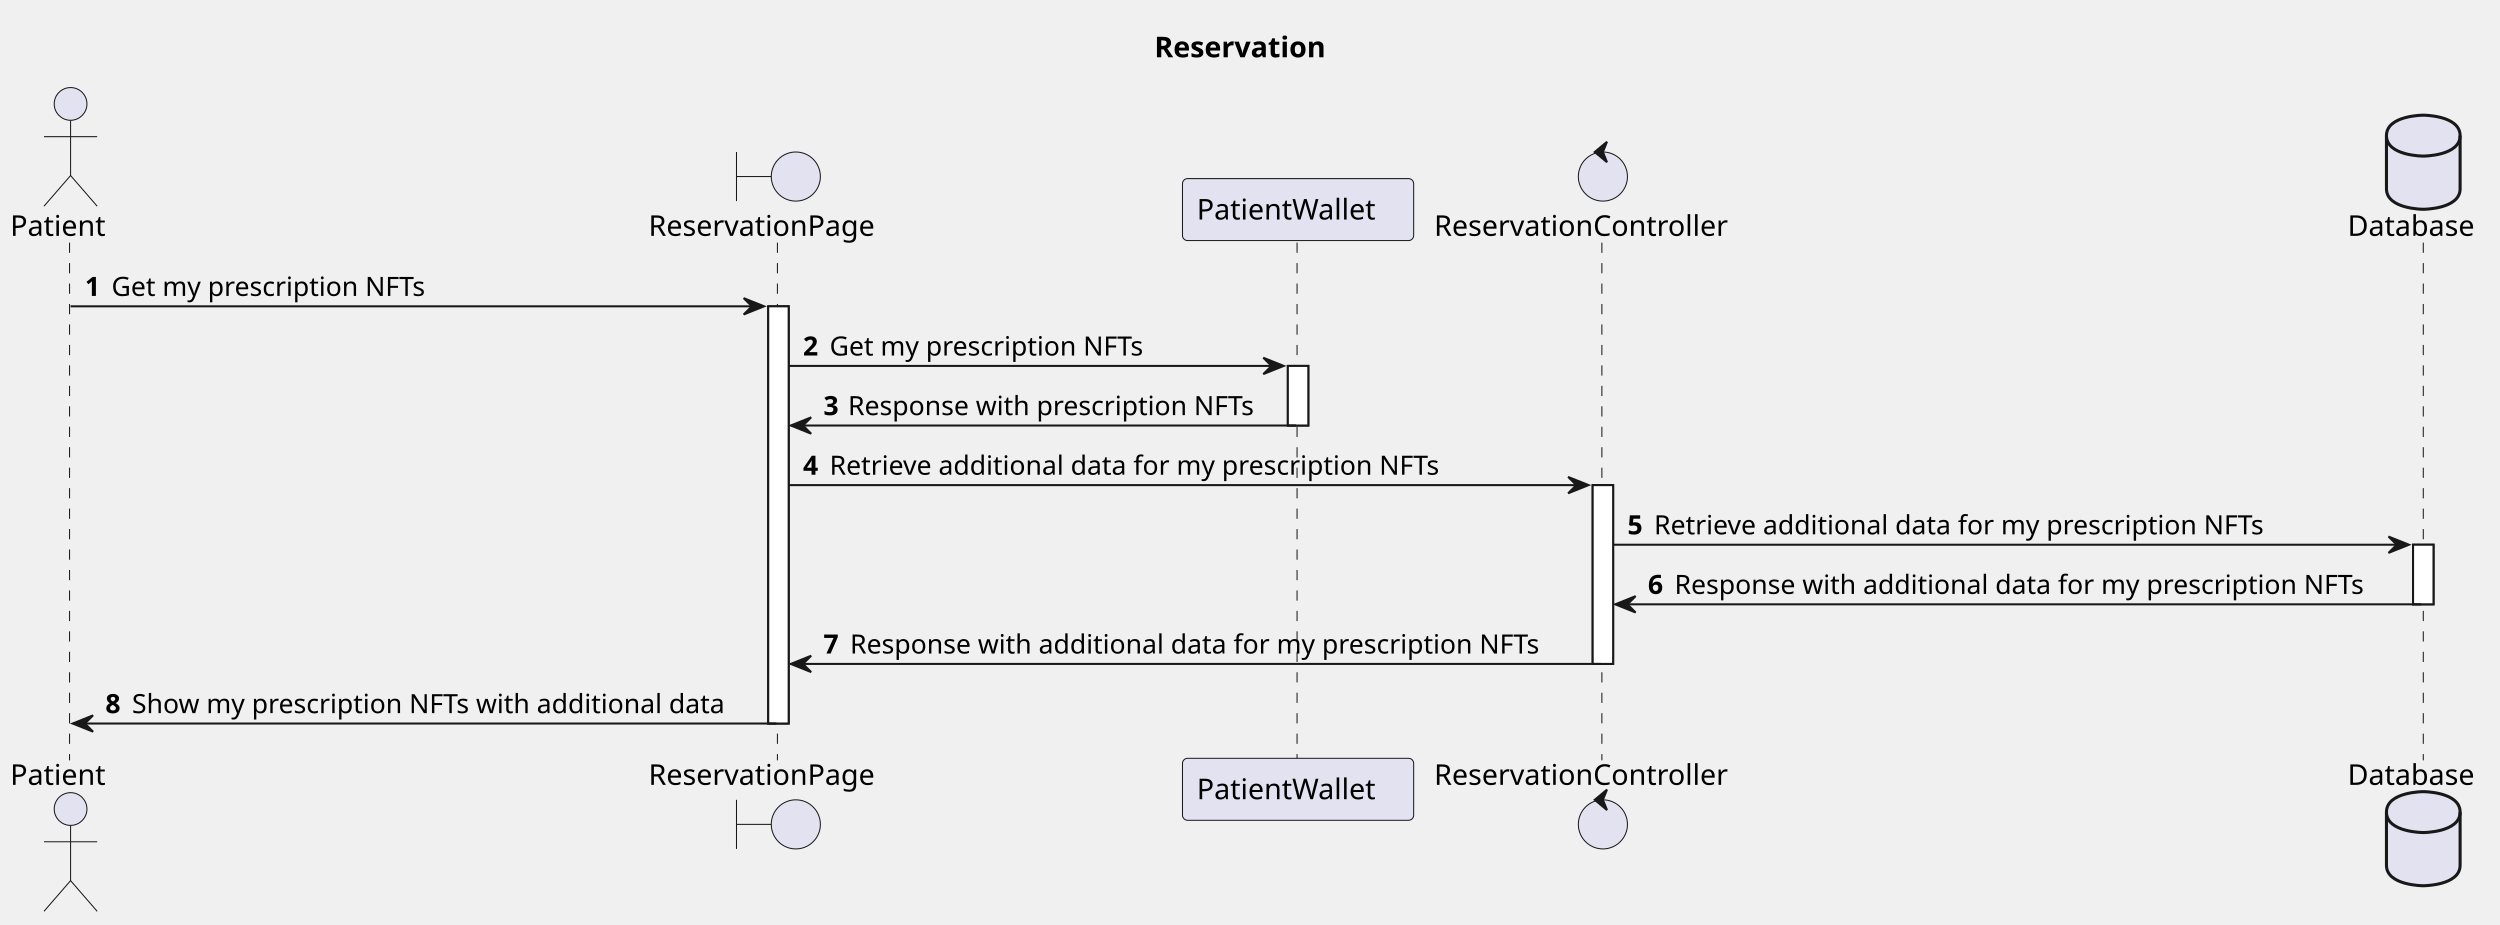
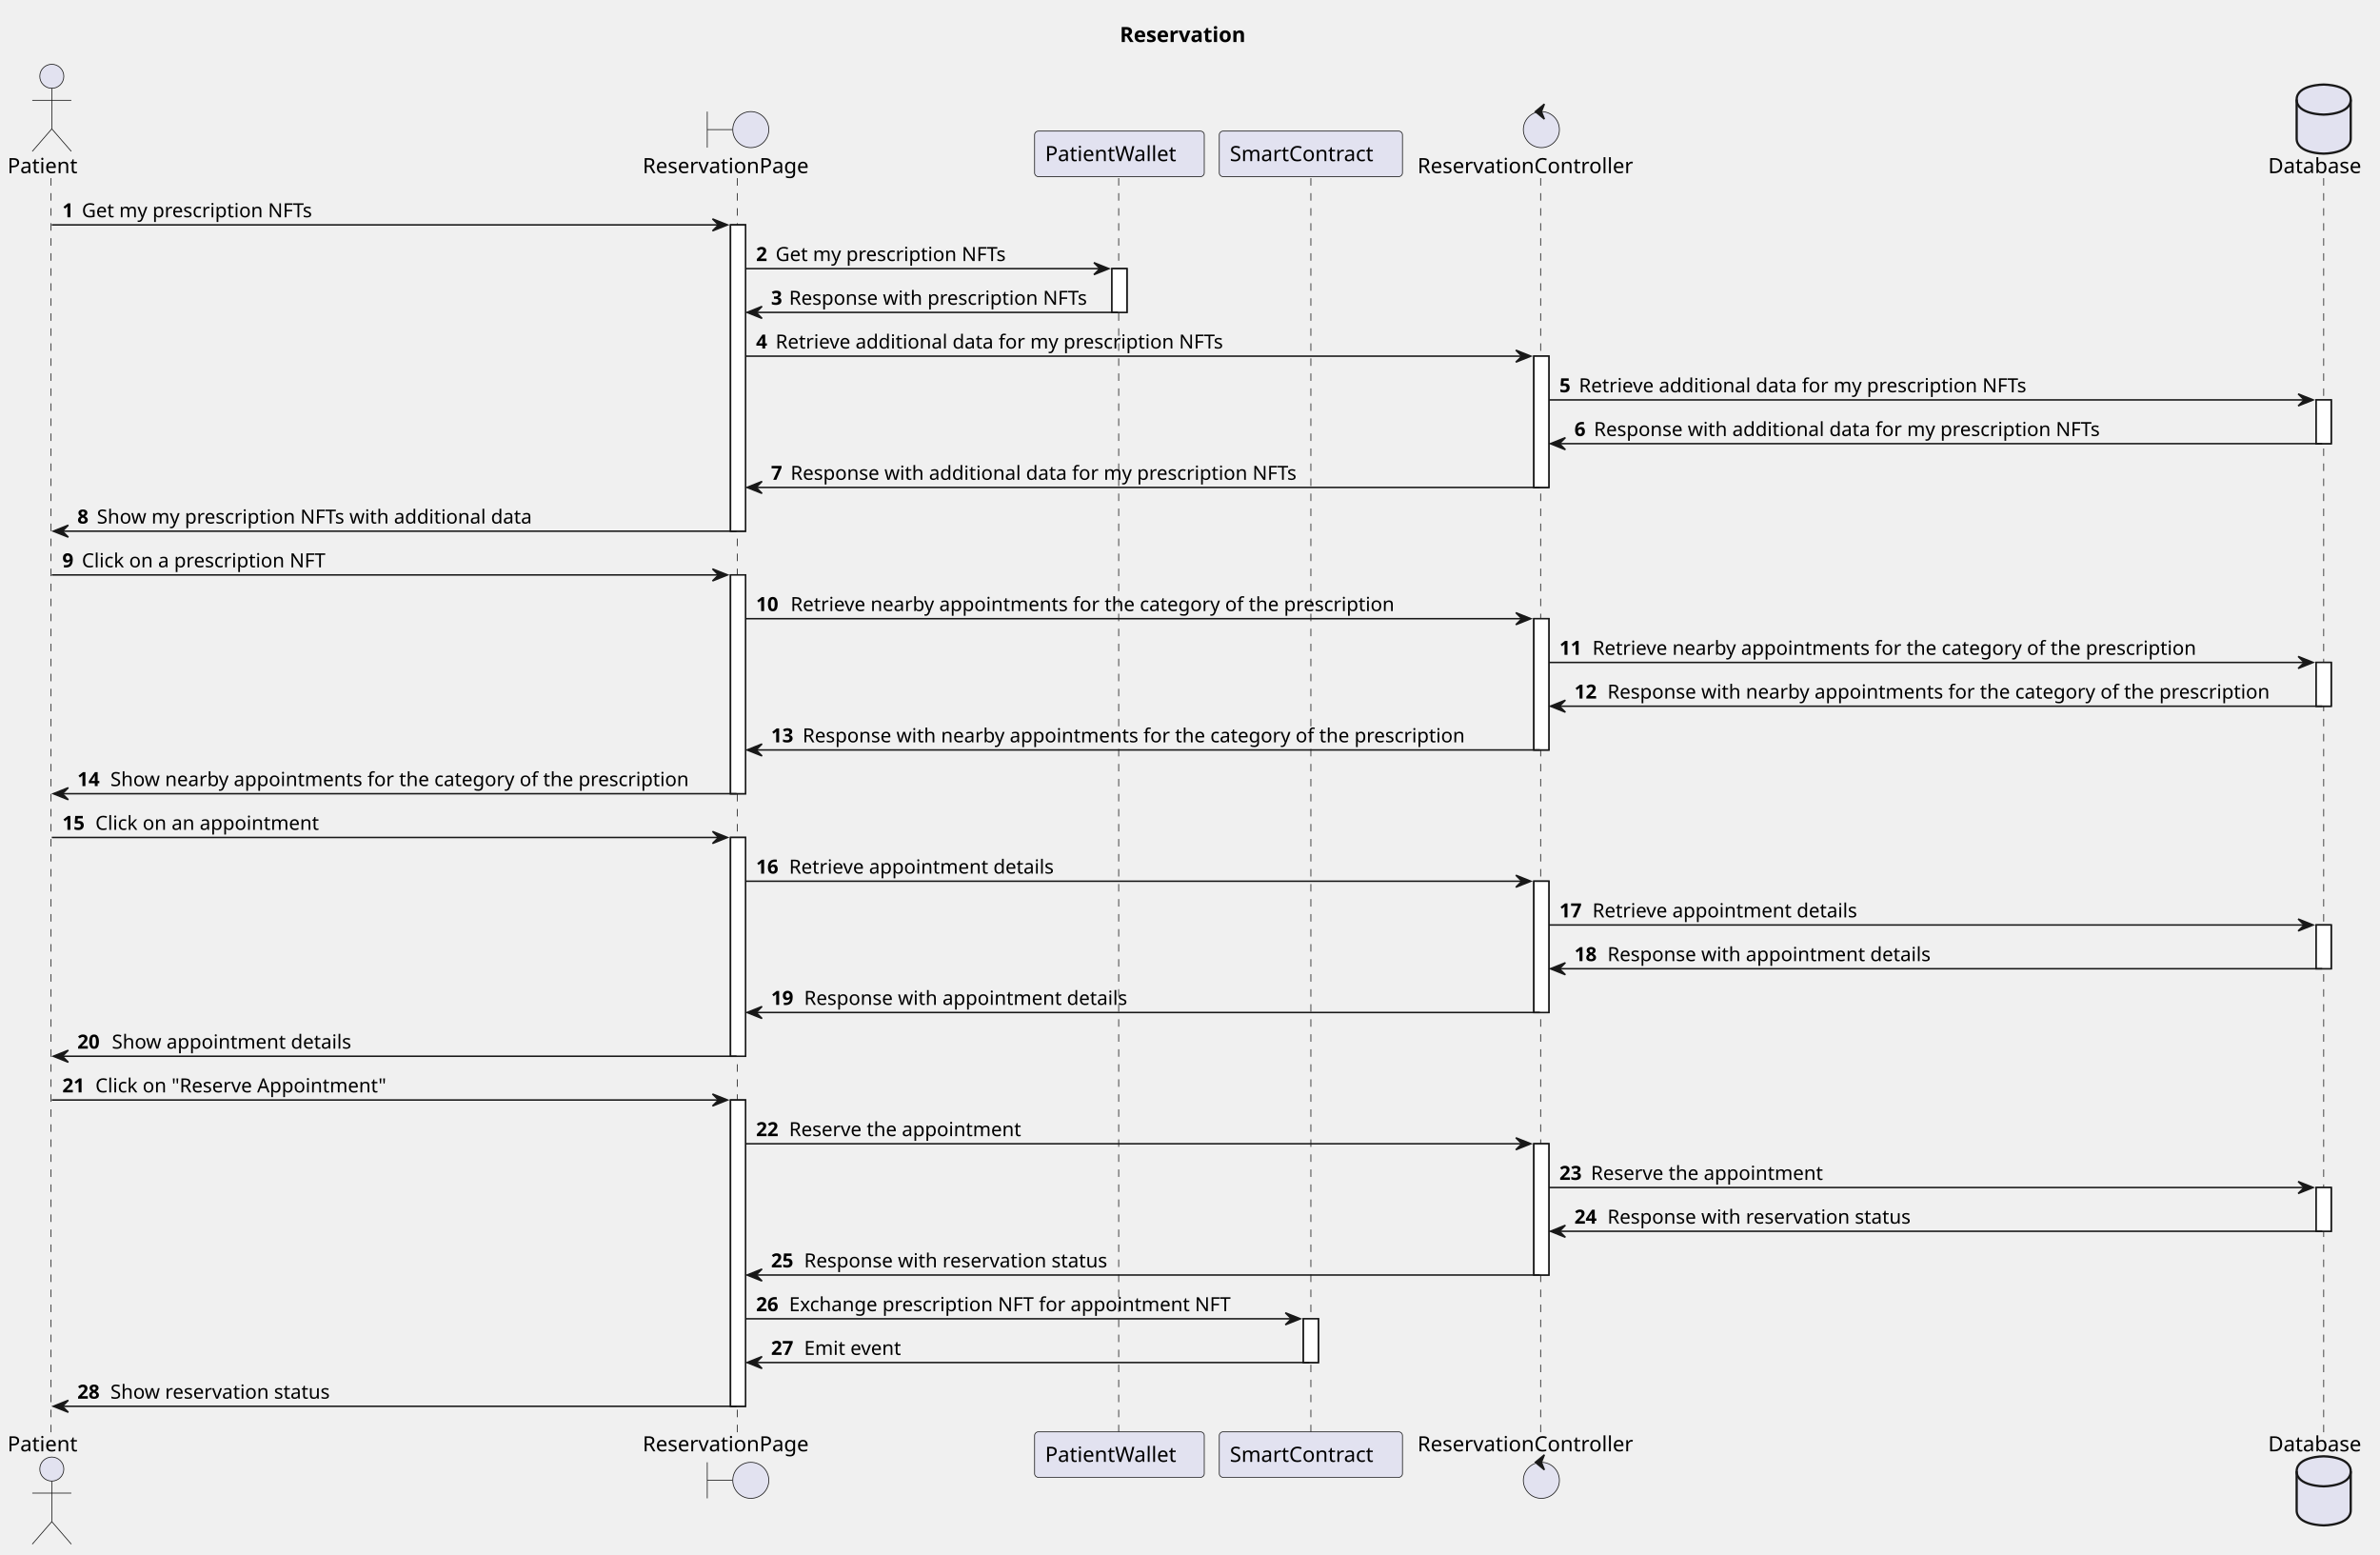
- <svg xmlns="http://www.w3.org/2000/svg" contentStyleType="text/css" height="452px" preserveAspectRatio="none" style="width:1222px;height:452px;background:#FFFFFF;" version="1.1" viewBox="0 0 1222 452" width="1222px" zoomAndPan="magnify">
+ <svg xmlns="http://www.w3.org/2000/svg" contentStyleType="text/css" height="1035px" preserveAspectRatio="none" style="width:1585px;height:1035px;background:#FFFFFF;" version="1.1" viewBox="0 0 1585 1035" width="1585px" zoomAndPan="magnify">
  <defs />
  <g>
-     <text fill="#000000" font-family="sans-serif" font-size="14" font-weight="bold" lengthAdjust="spacing" textLength="97" x="564.25" y="27.995">Reservation</text>
-     <rect fill="#FFFFFF" height="203.93" style="stroke:#181818;stroke-width:1.0;" width="10" x="375.5" y="149.727" />
-     <rect fill="#FFFFFF" height="29.133" style="stroke:#181818;stroke-width:1.0;" width="10" x="629.5" y="178.859" />
-     <rect fill="#FFFFFF" height="87.398" style="stroke:#181818;stroke-width:1.0;" width="10" x="778.5" y="237.125" />
-     <rect fill="#FFFFFF" height="29.133" style="stroke:#181818;stroke-width:1.0;" width="10" x="1179.5" y="266.258" />
-     <line style="stroke:#181818;stroke-width:0.5;stroke-dasharray:5.0,5.0;" x1="34" x2="34" y1="118.594" y2="371.656" />
-     <line style="stroke:#181818;stroke-width:0.5;stroke-dasharray:5.0,5.0;" x1="380" x2="380" y1="118.594" y2="371.656" />
-     <line style="stroke:#181818;stroke-width:0.5;stroke-dasharray:5.0,5.0;" x1="634" x2="634" y1="118.594" y2="371.656" />
-     <line style="stroke:#181818;stroke-width:0.5;stroke-dasharray:5.0,5.0;" x1="783" x2="783" y1="118.594" y2="371.656" />
-     <line style="stroke:#181818;stroke-width:0.5;stroke-dasharray:5.0,5.0;" x1="1184.5" x2="1184.5" y1="118.594" y2="371.656" />
+     <text fill="#000000" font-family="sans-serif" font-size="14" font-weight="bold" lengthAdjust="spacing" textLength="97" x="745.75" y="27.995">Reservation</text>
+     <rect fill="#FFFFFF" height="203.93" style="stroke:#181818;stroke-width:1.0;" width="10" x="486.5" y="149.727" />
+     <rect fill="#FFFFFF" height="145.664" style="stroke:#181818;stroke-width:1.0;" width="10" x="486.5" y="382.789" />
+     <rect fill="#FFFFFF" height="145.664" style="stroke:#181818;stroke-width:1.0;" width="10" x="486.5" y="557.586" />
+     <rect fill="#FFFFFF" height="203.93" style="stroke:#181818;stroke-width:1.0;" width="10" x="486.5" y="732.383" />
+     <rect fill="#FFFFFF" height="29.133" style="stroke:#181818;stroke-width:1.0;" width="10" x="740.5" y="178.859" />
+     <rect fill="#FFFFFF" height="29.133" style="stroke:#181818;stroke-width:1.0;" width="10" x="868" y="878.047" />
+     <rect fill="#FFFFFF" height="87.398" style="stroke:#181818;stroke-width:1.0;" width="10" x="1021.5" y="237.125" />
+     <rect fill="#FFFFFF" height="87.398" style="stroke:#181818;stroke-width:1.0;" width="10" x="1021.5" y="411.922" />
+     <rect fill="#FFFFFF" height="87.398" style="stroke:#181818;stroke-width:1.0;" width="10" x="1021.5" y="586.719" />
+     <rect fill="#FFFFFF" height="87.398" style="stroke:#181818;stroke-width:1.0;" width="10" x="1021.5" y="761.516" />
+     <rect fill="#FFFFFF" height="29.133" style="stroke:#181818;stroke-width:1.0;" width="10" x="1542.5" y="266.258" />
+     <rect fill="#FFFFFF" height="29.133" style="stroke:#181818;stroke-width:1.0;" width="10" x="1542.5" y="441.055" />
+     <rect fill="#FFFFFF" height="29.133" style="stroke:#181818;stroke-width:1.0;" width="10" x="1542.5" y="615.852" />
+     <rect fill="#FFFFFF" height="29.133" style="stroke:#181818;stroke-width:1.0;" width="10" x="1542.5" y="790.648" />
+     <line style="stroke:#181818;stroke-width:0.5;stroke-dasharray:5.0,5.0;" x1="34" x2="34" y1="118.594" y2="954.312" />
+     <line style="stroke:#181818;stroke-width:0.5;stroke-dasharray:5.0,5.0;" x1="491" x2="491" y1="118.594" y2="954.312" />
+     <line style="stroke:#181818;stroke-width:0.5;stroke-dasharray:5.0,5.0;" x1="745" x2="745" y1="118.594" y2="954.312" />
+     <line style="stroke:#181818;stroke-width:0.5;stroke-dasharray:5.0,5.0;" x1="873" x2="873" y1="118.594" y2="954.312" />
+     <line style="stroke:#181818;stroke-width:0.5;stroke-dasharray:5.0,5.0;" x1="1026" x2="1026" y1="118.594" y2="954.312" />
+     <line style="stroke:#181818;stroke-width:0.5;stroke-dasharray:5.0,5.0;" x1="1547.5" x2="1547.5" y1="118.594" y2="954.312" />
    <text fill="#000000" font-family="sans-serif" font-size="14" lengthAdjust="spacing" textLength="53" x="5" y="115.292">Patient</text>
    <ellipse cx="34.5" cy="50.797" fill="#E2E2F0" rx="8" ry="8" style="stroke:#181818;stroke-width:0.5;" />
    <path d="M34.5,58.797 L34.5,85.797 M21.5,66.797 L47.5,66.797 M34.5,85.797 L21.5,100.797 M34.5,85.797 L47.5,100.797 " fill="none" style="stroke:#181818;stroke-width:0.5;" />
-     <text fill="#000000" font-family="sans-serif" font-size="14" lengthAdjust="spacing" textLength="53" x="5" y="383.651">Patient</text>
-     <ellipse cx="34.5" cy="395.453" fill="#E2E2F0" rx="8" ry="8" style="stroke:#181818;stroke-width:0.5;" />
-     <path d="M34.5,403.453 L34.5,430.453 M21.5,411.453 L47.5,411.453 M34.5,430.453 L21.5,445.453 M34.5,430.453 L47.5,445.453 " fill="none" style="stroke:#181818;stroke-width:0.5;" />
-     <text fill="#000000" font-family="sans-serif" font-size="14" lengthAdjust="spacing" textLength="121" x="317" y="115.292">ReservationPage</text>
-     <path d="M360,74.297 L360,98.297 M360,86.297 L377,86.297 " fill="none" style="stroke:#181818;stroke-width:0.5;" />
-     <ellipse cx="389" cy="86.297" fill="#E2E2F0" rx="12" ry="12" style="stroke:#181818;stroke-width:0.5;" />
-     <text fill="#000000" font-family="sans-serif" font-size="14" lengthAdjust="spacing" textLength="121" x="317" y="383.651">ReservationPage</text>
-     <path d="M360,390.953 L360,414.953 M360,402.953 L377,402.953 " fill="none" style="stroke:#181818;stroke-width:0.5;" />
-     <ellipse cx="389" cy="402.953" fill="#E2E2F0" rx="12" ry="12" style="stroke:#181818;stroke-width:0.5;" />
-     <rect fill="#E2E2F0" height="30.297" rx="2.5" ry="2.5" style="stroke:#181818;stroke-width:0.5;" width="113" x="578" y="87.297" />
-     <text fill="#000000" font-family="sans-serif" font-size="14" lengthAdjust="spacing" textLength="99" x="585" y="107.292">PatientWallet</text>
-     <rect fill="#E2E2F0" height="30.297" rx="2.5" ry="2.5" style="stroke:#181818;stroke-width:0.5;" width="113" x="578" y="370.656" />
-     <text fill="#000000" font-family="sans-serif" font-size="14" lengthAdjust="spacing" textLength="99" x="585" y="390.651">PatientWallet</text>
-     <text fill="#000000" font-family="sans-serif" font-size="14" lengthAdjust="spacing" textLength="159" x="701" y="115.292">ReservationController</text>
-     <ellipse cx="783.5" cy="86.297" fill="#E2E2F0" rx="12" ry="12" style="stroke:#181818;stroke-width:0.5;" />
-     <polygon fill="#181818" points="779.5,74.297,785.5,69.297,783.5,74.297,785.5,79.297,779.5,74.297" style="stroke:#181818;stroke-width:1.0;" />
-     <text fill="#000000" font-family="sans-serif" font-size="14" lengthAdjust="spacing" textLength="159" x="701" y="383.651">ReservationController</text>
-     <ellipse cx="783.5" cy="402.953" fill="#E2E2F0" rx="12" ry="12" style="stroke:#181818;stroke-width:0.5;" />
-     <polygon fill="#181818" points="779.5,390.953,785.5,385.953,783.5,390.953,785.5,395.953,779.5,390.953" style="stroke:#181818;stroke-width:1.0;" />
-     <text fill="#000000" font-family="sans-serif" font-size="14" lengthAdjust="spacing" textLength="68" x="1147.5" y="115.292">Database</text>
-     <path d="M1166.5,66.297 C1166.5,56.297 1184.5,56.297 1184.5,56.297 C1184.5,56.297 1202.5,56.297 1202.5,66.297 L1202.5,92.297 C1202.5,102.297 1184.5,102.297 1184.5,102.297 C1184.5,102.297 1166.5,102.297 1166.5,92.297 L1166.5,66.297 " fill="#E2E2F0" style="stroke:#181818;stroke-width:1.5;" />
-     <path d="M1166.5,66.297 C1166.5,76.297 1184.5,76.297 1184.5,76.297 C1184.5,76.297 1202.5,76.297 1202.5,66.297 " fill="none" style="stroke:#181818;stroke-width:1.5;" />
-     <text fill="#000000" font-family="sans-serif" font-size="14" lengthAdjust="spacing" textLength="68" x="1147.5" y="383.651">Database</text>
-     <path d="M1166.5,396.953 C1166.5,386.953 1184.5,386.953 1184.5,386.953 C1184.5,386.953 1202.5,386.953 1202.5,396.953 L1202.5,422.953 C1202.5,432.953 1184.5,432.953 1184.5,432.953 C1184.5,432.953 1166.5,432.953 1166.5,422.953 L1166.5,396.953 " fill="#E2E2F0" style="stroke:#181818;stroke-width:1.5;" />
-     <path d="M1166.5,396.953 C1166.5,406.953 1184.5,406.953 1184.5,406.953 C1184.5,406.953 1202.5,406.953 1202.5,396.953 " fill="none" style="stroke:#181818;stroke-width:1.5;" />
-     <rect fill="#FFFFFF" height="203.93" style="stroke:#181818;stroke-width:1.0;" width="10" x="375.5" y="149.727" />
-     <rect fill="#FFFFFF" height="29.133" style="stroke:#181818;stroke-width:1.0;" width="10" x="629.5" y="178.859" />
-     <rect fill="#FFFFFF" height="87.398" style="stroke:#181818;stroke-width:1.0;" width="10" x="778.5" y="237.125" />
-     <rect fill="#FFFFFF" height="29.133" style="stroke:#181818;stroke-width:1.0;" width="10" x="1179.5" y="266.258" />
-     <polygon fill="#181818" points="363.5,145.727,373.5,149.727,363.5,153.727,367.5,149.727" style="stroke:#181818;stroke-width:1.0;" />
-     <line style="stroke:#181818;stroke-width:1.0;" x1="34.5" x2="369.5" y1="149.727" y2="149.727" />
+     <text fill="#000000" font-family="sans-serif" font-size="14" lengthAdjust="spacing" textLength="53" x="5" y="966.308">Patient</text>
+     <ellipse cx="34.5" cy="978.109" fill="#E2E2F0" rx="8" ry="8" style="stroke:#181818;stroke-width:0.5;" />
+     <path d="M34.5,986.109 L34.5,1013.109 M21.5,994.109 L47.5,994.109 M34.5,1013.109 L21.5,1028.109 M34.5,1013.109 L47.5,1028.109 " fill="none" style="stroke:#181818;stroke-width:0.5;" />
+     <text fill="#000000" font-family="sans-serif" font-size="14" lengthAdjust="spacing" textLength="121" x="428" y="115.292">ReservationPage</text>
+     <path d="M471,74.297 L471,98.297 M471,86.297 L488,86.297 " fill="none" style="stroke:#181818;stroke-width:0.5;" />
+     <ellipse cx="500" cy="86.297" fill="#E2E2F0" rx="12" ry="12" style="stroke:#181818;stroke-width:0.5;" />
+     <text fill="#000000" font-family="sans-serif" font-size="14" lengthAdjust="spacing" textLength="121" x="428" y="966.308">ReservationPage</text>
+     <path d="M471,973.609 L471,997.609 M471,985.609 L488,985.609 " fill="none" style="stroke:#181818;stroke-width:0.5;" />
+     <ellipse cx="500" cy="985.609" fill="#E2E2F0" rx="12" ry="12" style="stroke:#181818;stroke-width:0.5;" />
+     <rect fill="#E2E2F0" height="30.297" rx="2.5" ry="2.5" style="stroke:#181818;stroke-width:0.5;" width="113" x="689" y="87.297" />
+     <text fill="#000000" font-family="sans-serif" font-size="14" lengthAdjust="spacing" textLength="99" x="696" y="107.292">PatientWallet</text>
+     <rect fill="#E2E2F0" height="30.297" rx="2.5" ry="2.5" style="stroke:#181818;stroke-width:0.5;" width="113" x="689" y="953.312" />
+     <text fill="#000000" font-family="sans-serif" font-size="14" lengthAdjust="spacing" textLength="99" x="696" y="973.308">PatientWallet</text>
+     <rect fill="#E2E2F0" height="30.297" rx="2.5" ry="2.5" style="stroke:#181818;stroke-width:0.5;" width="122" x="812" y="87.297" />
+     <text fill="#000000" font-family="sans-serif" font-size="14" lengthAdjust="spacing" textLength="108" x="819" y="107.292">SmartContract</text>
+     <rect fill="#E2E2F0" height="30.297" rx="2.5" ry="2.5" style="stroke:#181818;stroke-width:0.5;" width="122" x="812" y="953.312" />
+     <text fill="#000000" font-family="sans-serif" font-size="14" lengthAdjust="spacing" textLength="108" x="819" y="973.308">SmartContract</text>
+     <text fill="#000000" font-family="sans-serif" font-size="14" lengthAdjust="spacing" textLength="159" x="944" y="115.292">ReservationController</text>
+     <ellipse cx="1026.5" cy="86.297" fill="#E2E2F0" rx="12" ry="12" style="stroke:#181818;stroke-width:0.5;" />
+     <polygon fill="#181818" points="1022.5,74.297,1028.5,69.297,1026.5,74.297,1028.5,79.297,1022.5,74.297" style="stroke:#181818;stroke-width:1.0;" />
+     <text fill="#000000" font-family="sans-serif" font-size="14" lengthAdjust="spacing" textLength="159" x="944" y="966.308">ReservationController</text>
+     <ellipse cx="1026.5" cy="985.609" fill="#E2E2F0" rx="12" ry="12" style="stroke:#181818;stroke-width:0.5;" />
+     <polygon fill="#181818" points="1022.5,973.609,1028.5,968.609,1026.5,973.609,1028.5,978.609,1022.5,973.609" style="stroke:#181818;stroke-width:1.0;" />
+     <text fill="#000000" font-family="sans-serif" font-size="14" lengthAdjust="spacing" textLength="68" x="1510.5" y="115.292">Database</text>
+     <path d="M1529.5,66.297 C1529.5,56.297 1547.5,56.297 1547.5,56.297 C1547.5,56.297 1565.5,56.297 1565.5,66.297 L1565.5,92.297 C1565.5,102.297 1547.5,102.297 1547.5,102.297 C1547.5,102.297 1529.5,102.297 1529.5,92.297 L1529.5,66.297 " fill="#E2E2F0" style="stroke:#181818;stroke-width:1.5;" />
+     <path d="M1529.5,66.297 C1529.5,76.297 1547.5,76.297 1547.5,76.297 C1547.5,76.297 1565.5,76.297 1565.5,66.297 " fill="none" style="stroke:#181818;stroke-width:1.5;" />
+     <text fill="#000000" font-family="sans-serif" font-size="14" lengthAdjust="spacing" textLength="68" x="1510.5" y="966.308">Database</text>
+     <path d="M1529.5,979.609 C1529.5,969.609 1547.5,969.609 1547.5,969.609 C1547.5,969.609 1565.5,969.609 1565.5,979.609 L1565.5,1005.609 C1565.5,1015.609 1547.5,1015.609 1547.5,1015.609 C1547.5,1015.609 1529.5,1015.609 1529.5,1005.609 L1529.5,979.609 " fill="#E2E2F0" style="stroke:#181818;stroke-width:1.5;" />
+     <path d="M1529.5,979.609 C1529.5,989.609 1547.5,989.609 1547.5,989.609 C1547.5,989.609 1565.5,989.609 1565.5,979.609 " fill="none" style="stroke:#181818;stroke-width:1.5;" />
+     <rect fill="#FFFFFF" height="203.93" style="stroke:#181818;stroke-width:1.0;" width="10" x="486.5" y="149.727" />
+     <rect fill="#FFFFFF" height="145.664" style="stroke:#181818;stroke-width:1.0;" width="10" x="486.5" y="382.789" />
+     <rect fill="#FFFFFF" height="145.664" style="stroke:#181818;stroke-width:1.0;" width="10" x="486.5" y="557.586" />
+     <rect fill="#FFFFFF" height="203.93" style="stroke:#181818;stroke-width:1.0;" width="10" x="486.5" y="732.383" />
+     <rect fill="#FFFFFF" height="29.133" style="stroke:#181818;stroke-width:1.0;" width="10" x="740.5" y="178.859" />
+     <rect fill="#FFFFFF" height="29.133" style="stroke:#181818;stroke-width:1.0;" width="10" x="868" y="878.047" />
+     <rect fill="#FFFFFF" height="87.398" style="stroke:#181818;stroke-width:1.0;" width="10" x="1021.5" y="237.125" />
+     <rect fill="#FFFFFF" height="87.398" style="stroke:#181818;stroke-width:1.0;" width="10" x="1021.5" y="411.922" />
+     <rect fill="#FFFFFF" height="87.398" style="stroke:#181818;stroke-width:1.0;" width="10" x="1021.5" y="586.719" />
+     <rect fill="#FFFFFF" height="87.398" style="stroke:#181818;stroke-width:1.0;" width="10" x="1021.5" y="761.516" />
+     <rect fill="#FFFFFF" height="29.133" style="stroke:#181818;stroke-width:1.0;" width="10" x="1542.5" y="266.258" />
+     <rect fill="#FFFFFF" height="29.133" style="stroke:#181818;stroke-width:1.0;" width="10" x="1542.5" y="441.055" />
+     <rect fill="#FFFFFF" height="29.133" style="stroke:#181818;stroke-width:1.0;" width="10" x="1542.5" y="615.852" />
+     <rect fill="#FFFFFF" height="29.133" style="stroke:#181818;stroke-width:1.0;" width="10" x="1542.5" y="790.648" />
+     <polygon fill="#181818" points="474.5,145.727,484.5,149.727,474.5,153.727,478.5,149.727" style="stroke:#181818;stroke-width:1.0;" />
+     <line style="stroke:#181818;stroke-width:1.0;" x1="34.5" x2="480.5" y1="149.727" y2="149.727" />
    <text fill="#000000" font-family="sans-serif" font-size="13" font-weight="bold" lengthAdjust="spacing" textLength="9" x="41.5" y="144.661">1</text>
    <text fill="#000000" font-family="sans-serif" font-size="13" lengthAdjust="spacing" textLength="162" x="54.5" y="144.661">Get my prescription NFTs</text>
-     <polygon fill="#181818" points="617.5,174.859,627.5,178.859,617.5,182.859,621.5,178.859" style="stroke:#181818;stroke-width:1.0;" />
-     <line style="stroke:#181818;stroke-width:1.0;" x1="385.5" x2="623.5" y1="178.859" y2="178.859" />
-     <text fill="#000000" font-family="sans-serif" font-size="13" font-weight="bold" lengthAdjust="spacing" textLength="9" x="392.5" y="173.793">2</text>
-     <text fill="#000000" font-family="sans-serif" font-size="13" lengthAdjust="spacing" textLength="162" x="405.5" y="173.793">Get my prescription NFTs</text>
-     <polygon fill="#181818" points="396.5,203.992,386.5,207.992,396.5,211.992,392.5,207.992" style="stroke:#181818;stroke-width:1.0;" />
-     <line style="stroke:#181818;stroke-width:1.0;" x1="390.5" x2="633.5" y1="207.992" y2="207.992" />
-     <text fill="#000000" font-family="sans-serif" font-size="13" font-weight="bold" lengthAdjust="spacing" textLength="8" x="402.5" y="202.926">3</text>
-     <text fill="#000000" font-family="sans-serif" font-size="13" lengthAdjust="spacing" textLength="208" x="414.5" y="202.926">Response with prescription NFTs</text>
-     <polygon fill="#181818" points="766.5,233.125,776.5,237.125,766.5,241.125,770.5,237.125" style="stroke:#181818;stroke-width:1.0;" />
-     <line style="stroke:#181818;stroke-width:1.0;" x1="385.5" x2="772.5" y1="237.125" y2="237.125" />
-     <text fill="#000000" font-family="sans-serif" font-size="13" font-weight="bold" lengthAdjust="spacing" textLength="9" x="392.5" y="232.059">4</text>
-     <text fill="#000000" font-family="sans-serif" font-size="13" lengthAdjust="spacing" textLength="314" x="405.5" y="232.059">Retrieve additional data for my prescription NFTs</text>
-     <polygon fill="#181818" points="1167.5,262.258,1177.5,266.258,1167.5,270.258,1171.5,266.258" style="stroke:#181818;stroke-width:1.0;" />
-     <line style="stroke:#181818;stroke-width:1.0;" x1="788.5" x2="1173.5" y1="266.258" y2="266.258" />
-     <text fill="#000000" font-family="sans-serif" font-size="13" font-weight="bold" lengthAdjust="spacing" textLength="9" x="795.5" y="261.192">5</text>
-     <text fill="#000000" font-family="sans-serif" font-size="13" lengthAdjust="spacing" textLength="314" x="808.5" y="261.192">Retrieve additional data for my prescription NFTs</text>
-     <polygon fill="#181818" points="799.5,291.391,789.5,295.391,799.5,299.391,795.5,295.391" style="stroke:#181818;stroke-width:1.0;" />
-     <line style="stroke:#181818;stroke-width:1.0;" x1="793.5" x2="1183.5" y1="295.391" y2="295.391" />
-     <text fill="#000000" font-family="sans-serif" font-size="13" font-weight="bold" lengthAdjust="spacing" textLength="9" x="805.5" y="290.325">6</text>
-     <text fill="#000000" font-family="sans-serif" font-size="13" lengthAdjust="spacing" textLength="354" x="818.5" y="290.325">Response with additional data for my prescription NFTs</text>
-     <polygon fill="#181818" points="396.5,320.523,386.5,324.523,396.5,328.523,392.5,324.523" style="stroke:#181818;stroke-width:1.0;" />
-     <line style="stroke:#181818;stroke-width:1.0;" x1="390.5" x2="782.5" y1="324.523" y2="324.523" />
-     <text fill="#000000" font-family="sans-serif" font-size="13" font-weight="bold" lengthAdjust="spacing" textLength="9" x="402.5" y="319.457">7</text>
-     <text fill="#000000" font-family="sans-serif" font-size="13" lengthAdjust="spacing" textLength="354" x="415.5" y="319.457">Response with additional data for my prescription NFTs</text>
+     <polygon fill="#181818" points="728.5,174.859,738.5,178.859,728.5,182.859,732.5,178.859" style="stroke:#181818;stroke-width:1.0;" />
+     <line style="stroke:#181818;stroke-width:1.0;" x1="496.5" x2="734.5" y1="178.859" y2="178.859" />
+     <text fill="#000000" font-family="sans-serif" font-size="13" font-weight="bold" lengthAdjust="spacing" textLength="9" x="503.5" y="173.793">2</text>
+     <text fill="#000000" font-family="sans-serif" font-size="13" lengthAdjust="spacing" textLength="162" x="516.5" y="173.793">Get my prescription NFTs</text>
+     <polygon fill="#181818" points="507.5,203.992,497.5,207.992,507.5,211.992,503.5,207.992" style="stroke:#181818;stroke-width:1.0;" />
+     <line style="stroke:#181818;stroke-width:1.0;" x1="501.5" x2="744.5" y1="207.992" y2="207.992" />
+     <text fill="#000000" font-family="sans-serif" font-size="13" font-weight="bold" lengthAdjust="spacing" textLength="8" x="513.5" y="202.926">3</text>
+     <text fill="#000000" font-family="sans-serif" font-size="13" lengthAdjust="spacing" textLength="208" x="525.5" y="202.926">Response with prescription NFTs</text>
+     <polygon fill="#181818" points="1009.5,233.125,1019.5,237.125,1009.5,241.125,1013.5,237.125" style="stroke:#181818;stroke-width:1.0;" />
+     <line style="stroke:#181818;stroke-width:1.0;" x1="496.5" x2="1015.5" y1="237.125" y2="237.125" />
+     <text fill="#000000" font-family="sans-serif" font-size="13" font-weight="bold" lengthAdjust="spacing" textLength="9" x="503.5" y="232.059">4</text>
+     <text fill="#000000" font-family="sans-serif" font-size="13" lengthAdjust="spacing" textLength="314" x="516.5" y="232.059">Retrieve additional data for my prescription NFTs</text>
+     <polygon fill="#181818" points="1530.5,262.258,1540.5,266.258,1530.5,270.258,1534.5,266.258" style="stroke:#181818;stroke-width:1.0;" />
+     <line style="stroke:#181818;stroke-width:1.0;" x1="1031.5" x2="1536.5" y1="266.258" y2="266.258" />
+     <text fill="#000000" font-family="sans-serif" font-size="13" font-weight="bold" lengthAdjust="spacing" textLength="9" x="1038.5" y="261.192">5</text>
+     <text fill="#000000" font-family="sans-serif" font-size="13" lengthAdjust="spacing" textLength="314" x="1051.5" y="261.192">Retrieve additional data for my prescription NFTs</text>
+     <polygon fill="#181818" points="1042.5,291.391,1032.5,295.391,1042.5,299.391,1038.5,295.391" style="stroke:#181818;stroke-width:1.0;" />
+     <line style="stroke:#181818;stroke-width:1.0;" x1="1036.5" x2="1546.5" y1="295.391" y2="295.391" />
+     <text fill="#000000" font-family="sans-serif" font-size="13" font-weight="bold" lengthAdjust="spacing" textLength="9" x="1048.5" y="290.325">6</text>
+     <text fill="#000000" font-family="sans-serif" font-size="13" lengthAdjust="spacing" textLength="354" x="1061.5" y="290.325">Response with additional data for my prescription NFTs</text>
+     <polygon fill="#181818" points="507.5,320.523,497.5,324.523,507.5,328.523,503.5,324.523" style="stroke:#181818;stroke-width:1.0;" />
+     <line style="stroke:#181818;stroke-width:1.0;" x1="501.5" x2="1025.5" y1="324.523" y2="324.523" />
+     <text fill="#000000" font-family="sans-serif" font-size="13" font-weight="bold" lengthAdjust="spacing" textLength="9" x="513.5" y="319.457">7</text>
+     <text fill="#000000" font-family="sans-serif" font-size="13" lengthAdjust="spacing" textLength="354" x="526.5" y="319.457">Response with additional data for my prescription NFTs</text>
    <polygon fill="#181818" points="45.5,349.656,35.5,353.656,45.5,357.656,41.5,353.656" style="stroke:#181818;stroke-width:1.0;" />
-     <line style="stroke:#181818;stroke-width:1.0;" x1="39.5" x2="379.5" y1="353.656" y2="353.656" />
+     <line style="stroke:#181818;stroke-width:1.0;" x1="39.5" x2="490.5" y1="353.656" y2="353.656" />
    <text fill="#000000" font-family="sans-serif" font-size="13" font-weight="bold" lengthAdjust="spacing" textLength="9" x="51.5" y="348.59">8</text>
    <text fill="#000000" font-family="sans-serif" font-size="13" lengthAdjust="spacing" textLength="304" x="64.5" y="348.59">Show my prescription NFTs with additional data</text>
+     <polygon fill="#181818" points="474.5,378.789,484.5,382.789,474.5,386.789,478.5,382.789" style="stroke:#181818;stroke-width:1.0;" />
+     <line style="stroke:#181818;stroke-width:1.0;" x1="34.5" x2="480.5" y1="382.789" y2="382.789" />
+     <text fill="#000000" font-family="sans-serif" font-size="13" font-weight="bold" lengthAdjust="spacing" textLength="9" x="41.5" y="377.723">9</text>
+     <text fill="#000000" font-family="sans-serif" font-size="13" lengthAdjust="spacing" textLength="168" x="54.5" y="377.723">Click on a prescription NFT</text>
+     <polygon fill="#181818" points="1009.5,407.922,1019.5,411.922,1009.5,415.922,1013.5,411.922" style="stroke:#181818;stroke-width:1.0;" />
+     <line style="stroke:#181818;stroke-width:1.0;" x1="496.5" x2="1015.5" y1="411.922" y2="411.922" />
+     <text fill="#000000" font-family="sans-serif" font-size="13" font-weight="bold" lengthAdjust="spacing" textLength="19" x="503.5" y="406.856">10</text>
+     <text fill="#000000" font-family="sans-serif" font-size="13" lengthAdjust="spacing" textLength="425" x="526.5" y="406.856">Retrieve nearby appointments for the category of the prescription</text>
+     <polygon fill="#181818" points="1530.5,437.055,1540.5,441.055,1530.5,445.055,1534.5,441.055" style="stroke:#181818;stroke-width:1.0;" />
+     <line style="stroke:#181818;stroke-width:1.0;" x1="1031.5" x2="1536.5" y1="441.055" y2="441.055" />
+     <text fill="#000000" font-family="sans-serif" font-size="13" font-weight="bold" lengthAdjust="spacing" textLength="18" x="1038.5" y="435.989">11</text>
+     <text fill="#000000" font-family="sans-serif" font-size="13" lengthAdjust="spacing" textLength="425" x="1060.5" y="435.989">Retrieve nearby appointments for the category of the prescription</text>
+     <polygon fill="#181818" points="1042.5,466.188,1032.5,470.188,1042.5,474.188,1038.5,470.188" style="stroke:#181818;stroke-width:1.0;" />
+     <line style="stroke:#181818;stroke-width:1.0;" x1="1036.5" x2="1546.5" y1="470.188" y2="470.188" />
+     <text fill="#000000" font-family="sans-serif" font-size="13" font-weight="bold" lengthAdjust="spacing" textLength="18" x="1048.5" y="465.122">12</text>
+     <text fill="#000000" font-family="sans-serif" font-size="13" lengthAdjust="spacing" textLength="465" x="1070.5" y="465.122">Response with nearby appointments for the category of the prescription</text>
+     <polygon fill="#181818" points="507.5,495.32,497.5,499.32,507.5,503.32,503.5,499.32" style="stroke:#181818;stroke-width:1.0;" />
+     <line style="stroke:#181818;stroke-width:1.0;" x1="501.5" x2="1025.5" y1="499.32" y2="499.32" />
+     <text fill="#000000" font-family="sans-serif" font-size="13" font-weight="bold" lengthAdjust="spacing" textLength="17" x="513.5" y="494.254">13</text>
+     <text fill="#000000" font-family="sans-serif" font-size="13" lengthAdjust="spacing" textLength="465" x="534.5" y="494.254">Response with nearby appointments for the category of the prescription</text>
+     <polygon fill="#181818" points="45.5,524.453,35.5,528.453,45.5,532.453,41.5,528.453" style="stroke:#181818;stroke-width:1.0;" />
+     <line style="stroke:#181818;stroke-width:1.0;" x1="39.5" x2="490.5" y1="528.453" y2="528.453" />
+     <text fill="#000000" font-family="sans-serif" font-size="13" font-weight="bold" lengthAdjust="spacing" textLength="18" x="51.5" y="523.387">14</text>
+     <text fill="#000000" font-family="sans-serif" font-size="13" lengthAdjust="spacing" textLength="406" x="73.5" y="523.387">Show nearby appointments for the category of the prescription</text>
+     <polygon fill="#181818" points="474.5,553.586,484.5,557.586,474.5,561.586,478.5,557.586" style="stroke:#181818;stroke-width:1.0;" />
+     <line style="stroke:#181818;stroke-width:1.0;" x1="34.5" x2="480.5" y1="557.586" y2="557.586" />
+     <text fill="#000000" font-family="sans-serif" font-size="13" font-weight="bold" lengthAdjust="spacing" textLength="18" x="41.5" y="552.52">15</text>
+     <text fill="#000000" font-family="sans-serif" font-size="13" lengthAdjust="spacing" textLength="155" x="63.5" y="552.52">Click on an appointment</text>
+     <polygon fill="#181818" points="1009.5,582.719,1019.5,586.719,1009.5,590.719,1013.5,586.719" style="stroke:#181818;stroke-width:1.0;" />
+     <line style="stroke:#181818;stroke-width:1.0;" x1="496.5" x2="1015.5" y1="586.719" y2="586.719" />
+     <text fill="#000000" font-family="sans-serif" font-size="13" font-weight="bold" lengthAdjust="spacing" textLength="18" x="503.5" y="581.653">16</text>
+     <text fill="#000000" font-family="sans-serif" font-size="13" lengthAdjust="spacing" textLength="186" x="525.5" y="581.653">Retrieve appointment details</text>
+     <polygon fill="#181818" points="1530.5,611.852,1540.5,615.852,1530.5,619.852,1534.5,615.852" style="stroke:#181818;stroke-width:1.0;" />
+     <line style="stroke:#181818;stroke-width:1.0;" x1="1031.5" x2="1536.5" y1="615.852" y2="615.852" />
+     <text fill="#000000" font-family="sans-serif" font-size="13" font-weight="bold" lengthAdjust="spacing" textLength="18" x="1038.5" y="610.786">17</text>
+     <text fill="#000000" font-family="sans-serif" font-size="13" lengthAdjust="spacing" textLength="186" x="1060.5" y="610.786">Retrieve appointment details</text>
+     <polygon fill="#181818" points="1042.5,640.984,1032.5,644.984,1042.5,648.984,1038.5,644.984" style="stroke:#181818;stroke-width:1.0;" />
+     <line style="stroke:#181818;stroke-width:1.0;" x1="1036.5" x2="1546.5" y1="644.984" y2="644.984" />
+     <text fill="#000000" font-family="sans-serif" font-size="13" font-weight="bold" lengthAdjust="spacing" textLength="18" x="1048.5" y="639.918">18</text>
+     <text fill="#000000" font-family="sans-serif" font-size="13" lengthAdjust="spacing" textLength="226" x="1070.5" y="639.918">Response with appointment details</text>
+     <polygon fill="#181818" points="507.5,670.117,497.5,674.117,507.5,678.117,503.5,674.117" style="stroke:#181818;stroke-width:1.0;" />
+     <line style="stroke:#181818;stroke-width:1.0;" x1="501.5" x2="1025.5" y1="674.117" y2="674.117" />
+     <text fill="#000000" font-family="sans-serif" font-size="13" font-weight="bold" lengthAdjust="spacing" textLength="18" x="513.5" y="669.051">19</text>
+     <text fill="#000000" font-family="sans-serif" font-size="13" lengthAdjust="spacing" textLength="226" x="535.5" y="669.051">Response with appointment details</text>
+     <polygon fill="#181818" points="45.5,699.25,35.5,703.25,45.5,707.25,41.5,703.25" style="stroke:#181818;stroke-width:1.0;" />
+     <line style="stroke:#181818;stroke-width:1.0;" x1="39.5" x2="490.5" y1="703.25" y2="703.25" />
+     <text fill="#000000" font-family="sans-serif" font-size="13" font-weight="bold" lengthAdjust="spacing" textLength="19" x="51.5" y="698.184">20</text>
+     <text fill="#000000" font-family="sans-serif" font-size="13" lengthAdjust="spacing" textLength="167" x="74.5" y="698.184">Show appointment details</text>
+     <polygon fill="#181818" points="474.5,728.383,484.5,732.383,474.5,736.383,478.5,732.383" style="stroke:#181818;stroke-width:1.0;" />
+     <line style="stroke:#181818;stroke-width:1.0;" x1="34.5" x2="480.5" y1="732.383" y2="732.383" />
+     <text fill="#000000" font-family="sans-serif" font-size="13" font-weight="bold" lengthAdjust="spacing" textLength="18" x="41.5" y="727.317">21</text>
+     <text fill="#000000" font-family="sans-serif" font-size="13" lengthAdjust="spacing" textLength="203" x="63.5" y="727.317">Click on "Reserve Appointment"</text>
+     <polygon fill="#181818" points="1009.5,757.516,1019.5,761.516,1009.5,765.516,1013.5,761.516" style="stroke:#181818;stroke-width:1.0;" />
+     <line style="stroke:#181818;stroke-width:1.0;" x1="496.5" x2="1015.5" y1="761.516" y2="761.516" />
+     <text fill="#000000" font-family="sans-serif" font-size="13" font-weight="bold" lengthAdjust="spacing" textLength="18" x="503.5" y="756.45">22</text>
+     <text fill="#000000" font-family="sans-serif" font-size="13" lengthAdjust="spacing" textLength="164" x="525.5" y="756.45">Reserve the appointment</text>
+     <polygon fill="#181818" points="1530.5,786.648,1540.5,790.648,1530.5,794.648,1534.5,790.648" style="stroke:#181818;stroke-width:1.0;" />
+     <line style="stroke:#181818;stroke-width:1.0;" x1="1031.5" x2="1536.5" y1="790.648" y2="790.648" />
+     <text fill="#000000" font-family="sans-serif" font-size="13" font-weight="bold" lengthAdjust="spacing" textLength="17" x="1038.5" y="785.582">23</text>
+     <text fill="#000000" font-family="sans-serif" font-size="13" lengthAdjust="spacing" textLength="164" x="1059.5" y="785.582">Reserve the appointment</text>
+     <polygon fill="#181818" points="1042.5,815.781,1032.5,819.781,1042.5,823.781,1038.5,819.781" style="stroke:#181818;stroke-width:1.0;" />
+     <line style="stroke:#181818;stroke-width:1.0;" x1="1036.5" x2="1546.5" y1="819.781" y2="819.781" />
+     <text fill="#000000" font-family="sans-serif" font-size="13" font-weight="bold" lengthAdjust="spacing" textLength="18" x="1048.5" y="814.715">24</text>
+     <text fill="#000000" font-family="sans-serif" font-size="13" lengthAdjust="spacing" textLength="215" x="1070.5" y="814.715">Response with reservation status</text>
+     <polygon fill="#181818" points="507.5,844.914,497.5,848.914,507.5,852.914,503.5,848.914" style="stroke:#181818;stroke-width:1.0;" />
+     <line style="stroke:#181818;stroke-width:1.0;" x1="501.5" x2="1025.5" y1="848.914" y2="848.914" />
+     <text fill="#000000" font-family="sans-serif" font-size="13" font-weight="bold" lengthAdjust="spacing" textLength="18" x="513.5" y="843.848">25</text>
+     <text fill="#000000" font-family="sans-serif" font-size="13" lengthAdjust="spacing" textLength="215" x="535.5" y="843.848">Response with reservation status</text>
+     <polygon fill="#181818" points="856,874.047,866,878.047,856,882.047,860,878.047" style="stroke:#181818;stroke-width:1.0;" />
+     <line style="stroke:#181818;stroke-width:1.0;" x1="496.5" x2="862" y1="878.047" y2="878.047" />
+     <text fill="#000000" font-family="sans-serif" font-size="13" font-weight="bold" lengthAdjust="spacing" textLength="18" x="503.5" y="872.981">26</text>
+     <text fill="#000000" font-family="sans-serif" font-size="13" lengthAdjust="spacing" textLength="306" x="525.5" y="872.981">Exchange prescription NFT for appointment NFT</text>
+     <polygon fill="#181818" points="507.5,903.18,497.5,907.18,507.5,911.18,503.5,907.18" style="stroke:#181818;stroke-width:1.0;" />
+     <line style="stroke:#181818;stroke-width:1.0;" x1="501.5" x2="872" y1="907.18" y2="907.18" />
+     <text fill="#000000" font-family="sans-serif" font-size="13" font-weight="bold" lengthAdjust="spacing" textLength="18" x="513.5" y="902.114">27</text>
+     <text fill="#000000" font-family="sans-serif" font-size="13" lengthAdjust="spacing" textLength="70" x="535.5" y="902.114">Emit event</text>
+     <polygon fill="#181818" points="45.5,932.312,35.5,936.312,45.5,940.312,41.5,936.312" style="stroke:#181818;stroke-width:1.0;" />
+     <line style="stroke:#181818;stroke-width:1.0;" x1="39.5" x2="490.5" y1="936.312" y2="936.312" />
+     <text fill="#000000" font-family="sans-serif" font-size="13" font-weight="bold" lengthAdjust="spacing" textLength="18" x="51.5" y="931.247">28</text>
+     <text fill="#000000" font-family="sans-serif" font-size="13" lengthAdjust="spacing" textLength="156" x="73.5" y="931.247">Show reservation status</text>
  </g>
</svg>
